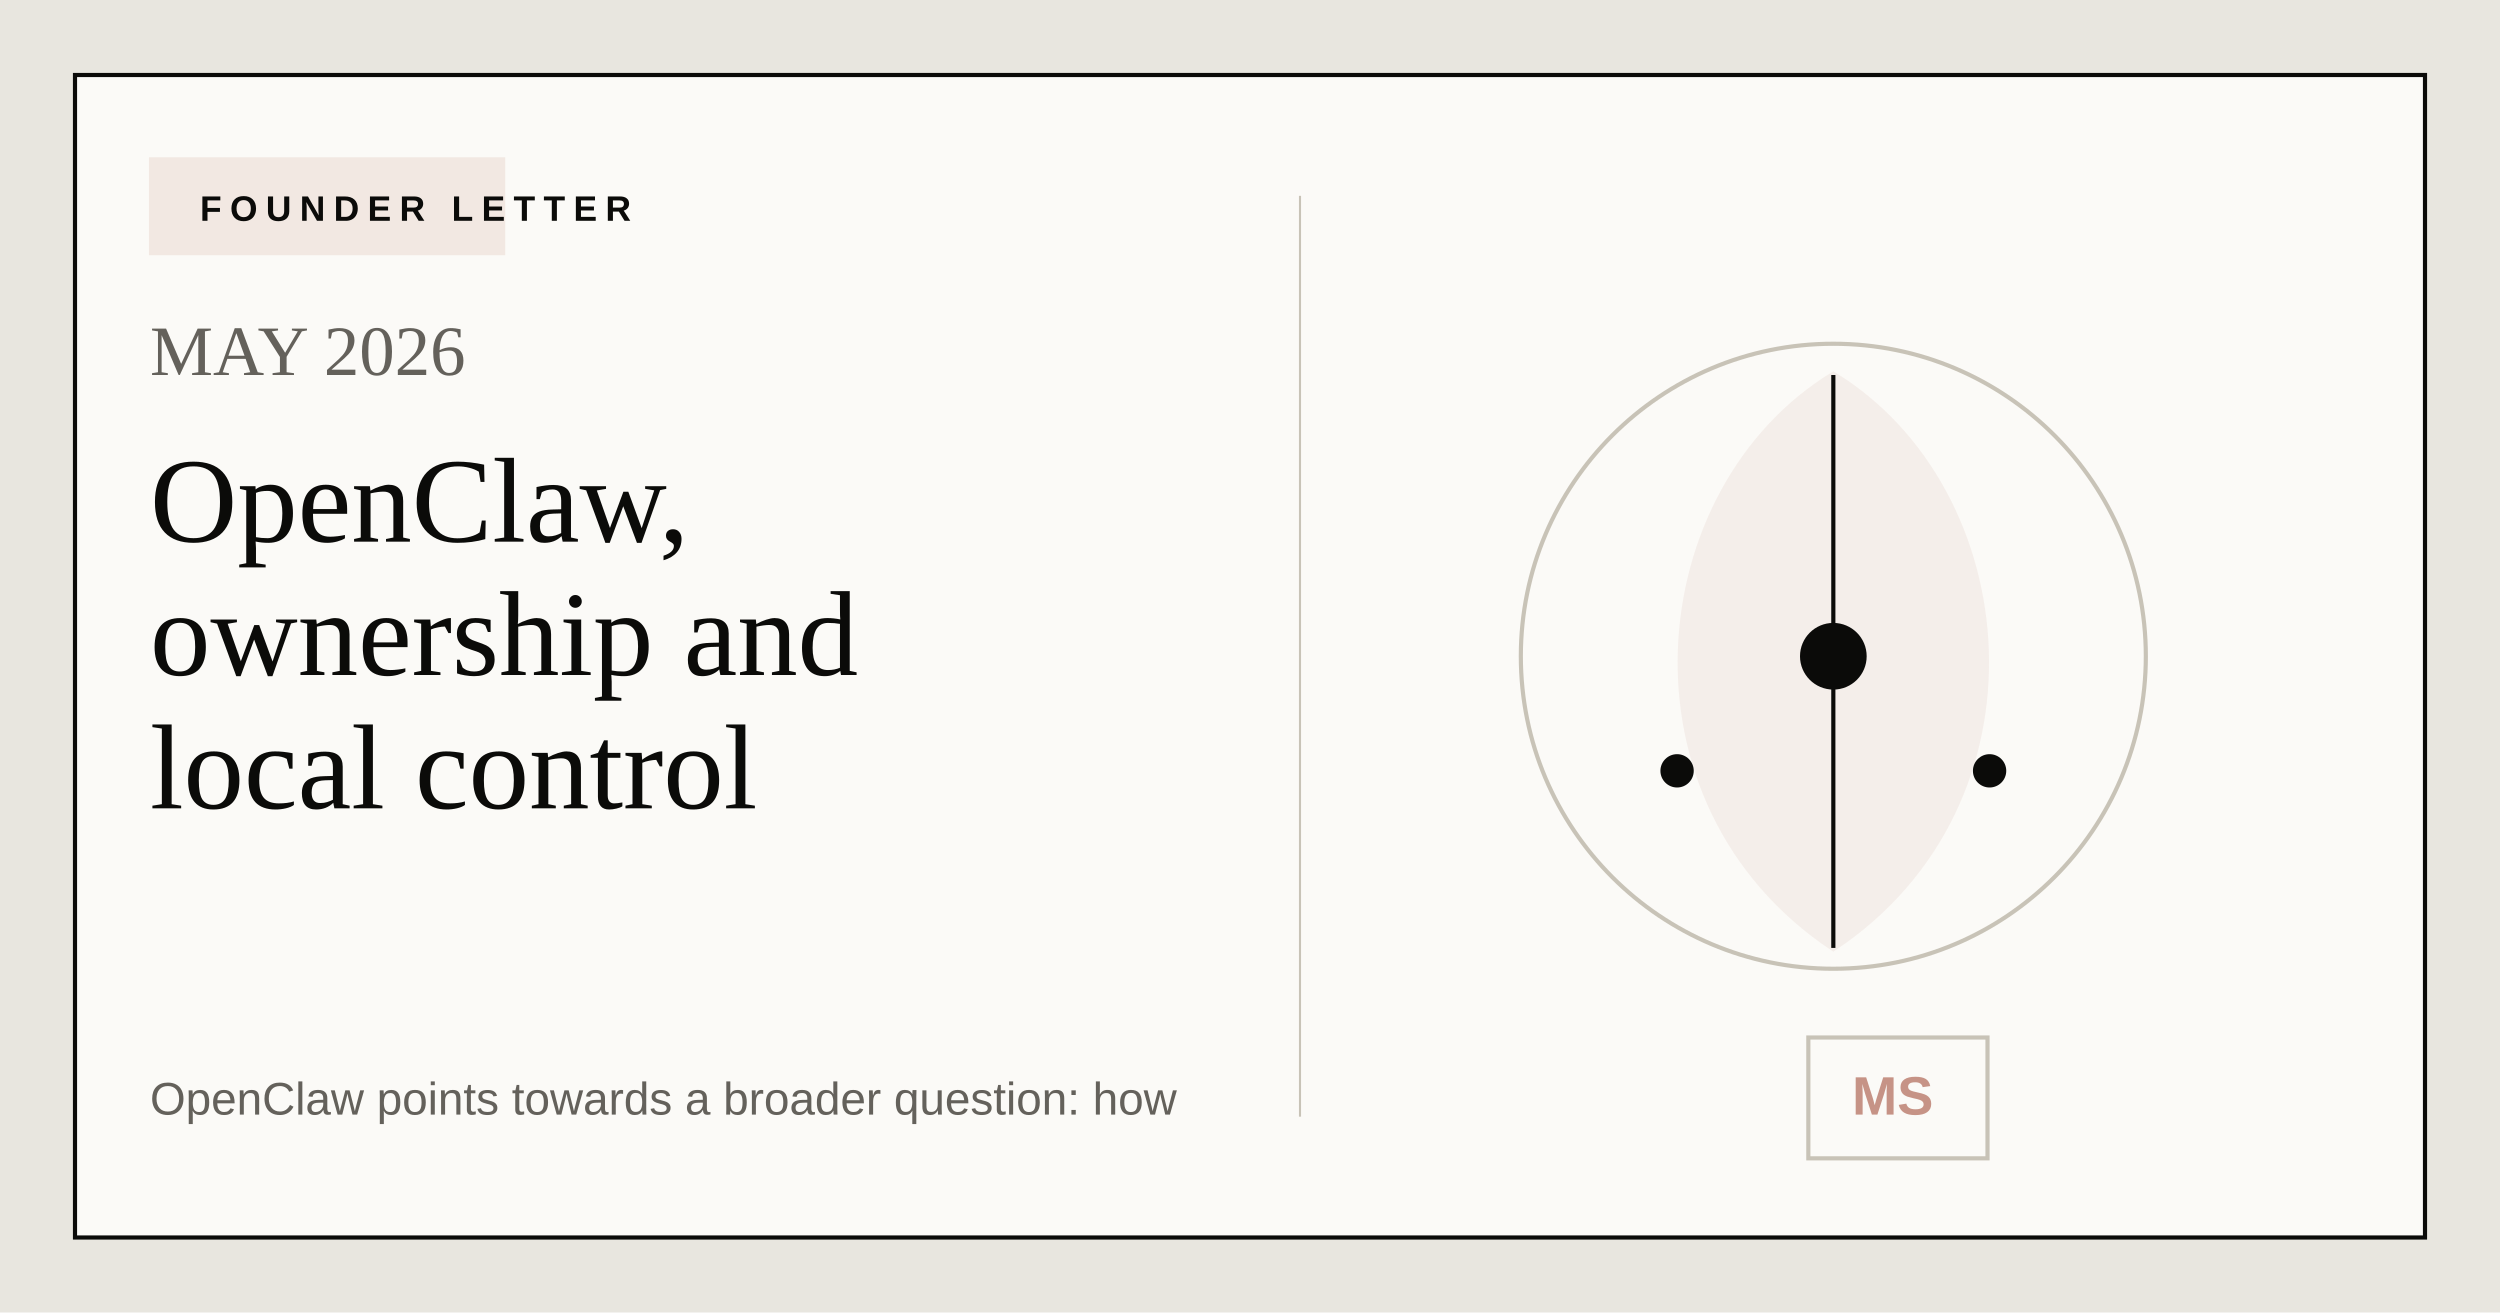
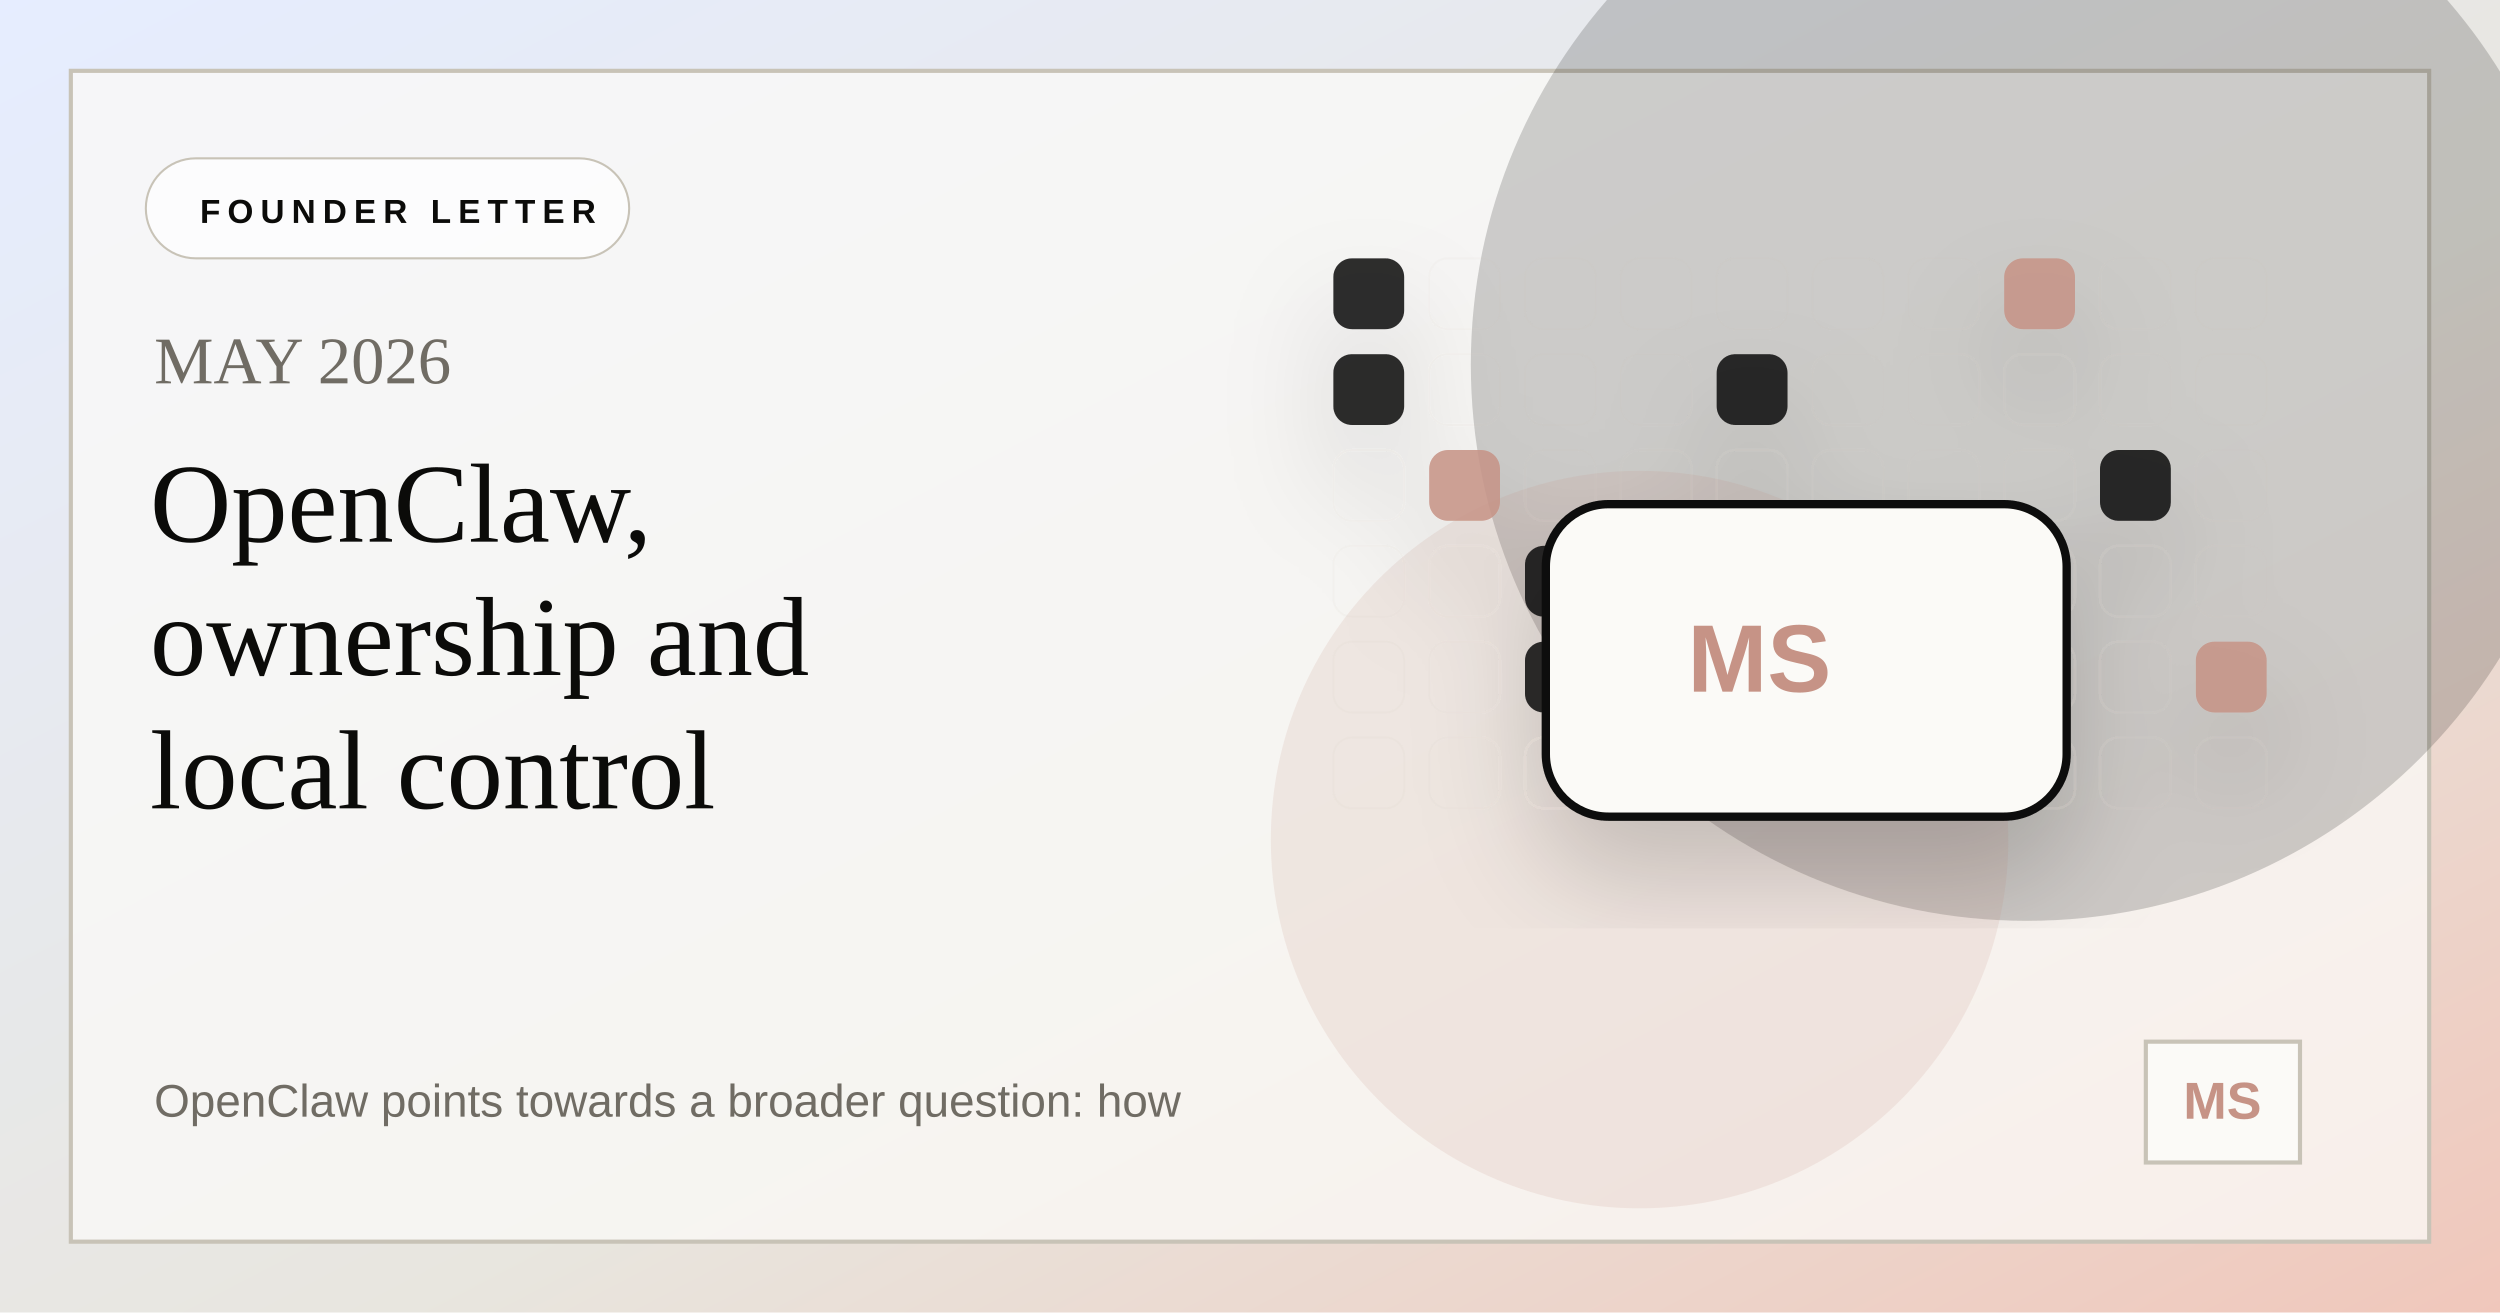
<svg xmlns="http://www.w3.org/2000/svg" width="1200" height="630" viewBox="0 0 1200 630" role="img" aria-labelledby="title desc">
-   <rect width="1200" height="630" fill="#e8e6df" />
-   <rect x="36" y="36" width="1128" height="558" fill="#fbfaf7" stroke="#0b0b09" stroke-width="2" />
-   <rect x="72" y="76" width="170" height="46" fill="#c69386" opacity="0.18" stroke="#c69386" stroke-width="1" />
-   <text x="96" y="106" font-family="Arial, Helvetica, sans-serif" font-size="17" font-weight="700" letter-spacing="4" fill="#0b0b09">FOUNDER LETTER</text>
-   <text x="72" y="180" font-family="Georgia, 'Times New Roman', serif" font-size="34" fill="#64615b">MAY 2026</text>
-   <text x="72" y="260" font-family="Georgia, 'Times New Roman', serif" font-size="58" font-weight="500" fill="#0b0b09">OpenClaw,</text>
-   <text x="72" y="324" font-family="Georgia, 'Times New Roman', serif" font-size="58" font-weight="500" fill="#0b0b09">ownership and</text>
-   <text x="72" y="388" font-family="Georgia, 'Times New Roman', serif" font-size="58" font-weight="500" fill="#0b0b09">local control</text>
-   <text x="72" y="535" font-family="Arial, Helvetica, sans-serif" font-size="22" fill="#64615b">OpenClaw points towards a broader question: how</text>
-   <circle cx="880" cy="315" r="150" fill="none" stroke="#c8c3b7" stroke-width="2" />
-   <path d="M880 455 C775 385 790 235 880 180 C970 235 985 385 880 455Z" fill="#c69386" opacity="0.12" stroke="#c69386" stroke-width="3" />
-   <path d="M880 455 V180" stroke="#0b0b09" stroke-width="2" />
-   <circle cx="880" cy="315" r="16" fill="#0b0b09" />
-   <circle cx="805" cy="370" r="8" fill="#0b0b09" />
-   <circle cx="955" cy="370" r="8" fill="#0b0b09" />
-   <line x1="624" y1="94" x2="624" y2="536" stroke="#c8c3b7" stroke-width="1" />
-   <rect x="868" y="498" width="86" height="58" fill="#fbfaf7" stroke="#c8c3b7" stroke-width="2" />
-   <text x="889" y="535" font-family="Arial, Helvetica, sans-serif" font-size="26" font-weight="700" fill="#c69386">MS</text>
+   <defs>
+     <linearGradient id="backgroundGradient" x1="0" y1="0" x2="1" y2="1">
+       <stop offset="0%" stop-color="#e6edff" />
+       <stop offset="58%" stop-color="#e8e6df" />
+       <stop offset="100%" stop-color="#f0c7bb" />
+     </linearGradient>
+     <radialGradient id="fieldGradient" cx="68%" cy="42%" r="70%">
+       <stop offset="0%" stop-color="#ffd06f" stop-opacity="0.92" />
+       <stop offset="55%" stop-color="#0b0b09" stop-opacity="0.54" />
+       <stop offset="100%" stop-color="#7b61ff" stop-opacity="0.86" />
+     </radialGradient>
+     <linearGradient id="waveGradient" x1="0" y1="0" x2="1" y2="1">
+       <stop offset="0%" stop-color="#0b0b09" />
+       <stop offset="50%" stop-color="#f0c7bb" />
+       <stop offset="100%" stop-color="#c69386" />
+     </linearGradient>
+     <filter id="softShadow" x="-20%" y="-20%" width="140%" height="140%">
+       <feDropShadow dx="0" dy="28" stdDeviation="26" flood-color="#0b0b09" flood-opacity="0.18" />
+     </filter>
+   </defs>
+   <rect width="1200" height="630" fill="url(#backgroundGradient)" />
+   <rect x="34" y="34" width="1132" height="562" rx="0" fill="rgba(251,250,247,0.76)" stroke="#c8c3b7" stroke-width="2" />
+   <circle cx="973" cy="175" r="267" fill="#0b0b09" opacity="0.18" />
+   <circle cx="787" cy="403" r="177" fill="#c69386" opacity="0.16" />
+   <g filter="url(#softShadow)">
+     <g>
+       <rect x="640" y="124" width="34" height="34" rx="9" fill="#0b0b09" opacity="0.86" stroke="none" />
+       <rect x="686" y="124" width="34" height="34" rx="9" fill="transparent" opacity="0.08" stroke="#c8c3b7" />
+       <rect x="732" y="124" width="34" height="34" rx="9" fill="transparent" opacity="0.08" stroke="#c8c3b7" />
+       <rect x="778" y="124" width="34" height="34" rx="9" fill="transparent" opacity="0.08" stroke="#c8c3b7" />
+       <rect x="824" y="124" width="34" height="34" rx="9" fill="transparent" opacity="0.08" stroke="#c8c3b7" />
+       <rect x="870" y="124" width="34" height="34" rx="9" fill="transparent" opacity="0.08" stroke="#c8c3b7" />
+       <rect x="916" y="124" width="34" height="34" rx="9" fill="transparent" opacity="0.08" stroke="#c8c3b7" />
+       <rect x="962" y="124" width="34" height="34" rx="9" fill="#c69386" opacity="0.86" stroke="none" />
+       <rect x="1008" y="124" width="34" height="34" rx="9" fill="transparent" opacity="0.08" stroke="#c8c3b7" />
+       <rect x="1054" y="124" width="34" height="34" rx="9" fill="transparent" opacity="0.08" stroke="#c8c3b7" />
+       <rect x="640" y="170" width="34" height="34" rx="9" fill="#0b0b09" opacity="0.86" stroke="none" />
+       <rect x="686" y="170" width="34" height="34" rx="9" fill="transparent" opacity="0.08" stroke="#c8c3b7" />
+       <rect x="732" y="170" width="34" height="34" rx="9" fill="transparent" opacity="0.08" stroke="#c8c3b7" />
+       <rect x="778" y="170" width="34" height="34" rx="9" fill="transparent" opacity="0.08" stroke="#c8c3b7" />
+       <rect x="824" y="170" width="34" height="34" rx="9" fill="#0b0b09" opacity="0.86" stroke="none" />
+       <rect x="870" y="170" width="34" height="34" rx="9" fill="transparent" opacity="0.08" stroke="#c8c3b7" />
+       <rect x="916" y="170" width="34" height="34" rx="9" fill="transparent" opacity="0.08" stroke="#c8c3b7" />
+       <rect x="962" y="170" width="34" height="34" rx="9" fill="transparent" opacity="0.08" stroke="#c8c3b7" />
+       <rect x="1008" y="170" width="34" height="34" rx="9" fill="transparent" opacity="0.08" stroke="#c8c3b7" />
+       <rect x="1054" y="170" width="34" height="34" rx="9" fill="transparent" opacity="0.08" stroke="#c8c3b7" />
+       <rect x="640" y="216" width="34" height="34" rx="9" fill="transparent" opacity="0.08" stroke="#c8c3b7" />
+       <rect x="686" y="216" width="34" height="34" rx="9" fill="#c69386" opacity="0.86" stroke="none" />
+       <rect x="732" y="216" width="34" height="34" rx="9" fill="transparent" opacity="0.08" stroke="#c8c3b7" />
+       <rect x="778" y="216" width="34" height="34" rx="9" fill="transparent" opacity="0.08" stroke="#c8c3b7" />
+       <rect x="824" y="216" width="34" height="34" rx="9" fill="transparent" opacity="0.08" stroke="#c8c3b7" />
+       <rect x="870" y="216" width="34" height="34" rx="9" fill="transparent" opacity="0.08" stroke="#c8c3b7" />
+       <rect x="916" y="216" width="34" height="34" rx="9" fill="transparent" opacity="0.08" stroke="#c8c3b7" />
+       <rect x="962" y="216" width="34" height="34" rx="9" fill="transparent" opacity="0.08" stroke="#c8c3b7" />
+       <rect x="1008" y="216" width="34" height="34" rx="9" fill="#0b0b09" opacity="0.86" stroke="none" />
+       <rect x="1054" y="216" width="34" height="34" rx="9" fill="transparent" opacity="0.08" stroke="#c8c3b7" />
+       <rect x="640" y="262" width="34" height="34" rx="9" fill="transparent" opacity="0.08" stroke="#c8c3b7" />
+       <rect x="686" y="262" width="34" height="34" rx="9" fill="transparent" opacity="0.08" stroke="#c8c3b7" />
+       <rect x="732" y="262" width="34" height="34" rx="9" fill="#0b0b09" opacity="0.86" stroke="none" />
+       <rect x="778" y="262" width="34" height="34" rx="9" fill="transparent" opacity="0.08" stroke="#c8c3b7" />
+       <rect x="824" y="262" width="34" height="34" rx="9" fill="transparent" opacity="0.08" stroke="#c8c3b7" />
+       <rect x="870" y="262" width="34" height="34" rx="9" fill="#c69386" opacity="0.86" stroke="none" />
+       <rect x="916" y="262" width="34" height="34" rx="9" fill="transparent" opacity="0.08" stroke="#c8c3b7" />
+       <rect x="962" y="262" width="34" height="34" rx="9" fill="transparent" opacity="0.08" stroke="#c8c3b7" />
+       <rect x="1008" y="262" width="34" height="34" rx="9" fill="transparent" opacity="0.08" stroke="#c8c3b7" />
+       <rect x="1054" y="262" width="34" height="34" rx="9" fill="transparent" opacity="0.08" stroke="#c8c3b7" />
+       <rect x="640" y="308" width="34" height="34" rx="9" fill="transparent" opacity="0.08" stroke="#c8c3b7" />
+       <rect x="686" y="308" width="34" height="34" rx="9" fill="transparent" opacity="0.08" stroke="#c8c3b7" />
+       <rect x="732" y="308" width="34" height="34" rx="9" fill="#0b0b09" opacity="0.86" stroke="none" />
+       <rect x="778" y="308" width="34" height="34" rx="9" fill="#c69386" opacity="0.86" stroke="none" />
+       <rect x="824" y="308" width="34" height="34" rx="9" fill="transparent" opacity="0.08" stroke="#c8c3b7" />
+       <rect x="870" y="308" width="34" height="34" rx="9" fill="transparent" opacity="0.08" stroke="#c8c3b7" />
+       <rect x="916" y="308" width="34" height="34" rx="9" fill="transparent" opacity="0.08" stroke="#c8c3b7" />
+       <rect x="962" y="308" width="34" height="34" rx="9" fill="transparent" opacity="0.08" stroke="#c8c3b7" />
+       <rect x="1008" y="308" width="34" height="34" rx="9" fill="transparent" opacity="0.08" stroke="#c8c3b7" />
+       <rect x="1054" y="308" width="34" height="34" rx="9" fill="#c69386" opacity="0.86" stroke="none" />
+       <rect x="640" y="354" width="34" height="34" rx="9" fill="transparent" opacity="0.08" stroke="#c8c3b7" />
+       <rect x="686" y="354" width="34" height="34" rx="9" fill="transparent" opacity="0.08" stroke="#c8c3b7" />
+       <rect x="732" y="354" width="34" height="34" rx="9" fill="transparent" opacity="0.08" stroke="#c8c3b7" />
+       <rect x="778" y="354" width="34" height="34" rx="9" fill="transparent" opacity="0.08" stroke="#c8c3b7" />
+       <rect x="824" y="354" width="34" height="34" rx="9" fill="#0b0b09" opacity="0.86" stroke="none" />
+       <rect x="870" y="354" width="34" height="34" rx="9" fill="transparent" opacity="0.08" stroke="#c8c3b7" />
+       <rect x="916" y="354" width="34" height="34" rx="9" fill="#0b0b09" opacity="0.86" stroke="none" />
+       <rect x="962" y="354" width="34" height="34" rx="9" fill="transparent" opacity="0.08" stroke="#c8c3b7" />
+       <rect x="1008" y="354" width="34" height="34" rx="9" fill="transparent" opacity="0.08" stroke="#c8c3b7" />
+       <rect x="1054" y="354" width="34" height="34" rx="9" fill="transparent" opacity="0.08" stroke="#c8c3b7" />
+     </g>
+     <rect x="742" y="242" width="250" height="150" rx="30" fill="#fbfaf7" stroke="#0b0b09" stroke-width="4" />
+     <text x="810" y="332" font-family="Arial, Helvetica, sans-serif" font-size="46" font-weight="800" fill="#c69386">MS</text>
+   </g>
+   <rect x="70" y="76" width="232" height="48" rx="24" fill="rgba(255,255,255,0.72)" stroke="#c8c3b7" />
+   <text x="96" y="107" font-family="Arial, Helvetica, sans-serif" font-size="16" font-weight="700" letter-spacing="3.4" fill="#0b0b09">FOUNDER LETTER</text>
+   <text x="74" y="184" font-family="Georgia, 'Times New Roman', serif" font-size="32" fill="#706c64">MAY 2026</text>
+   <text x="72" y="260" font-family="Georgia, 'Times New Roman', serif" font-size="54" font-weight="500" fill="#0b0b09">OpenClaw,</text>
+   <text x="72" y="324" font-family="Georgia, 'Times New Roman', serif" font-size="54" font-weight="500" fill="#0b0b09">ownership and</text>
+   <text x="72" y="388" font-family="Georgia, 'Times New Roman', serif" font-size="54" font-weight="500" fill="#0b0b09">local control</text>
+   <text x="74" y="536" font-family="Arial, Helvetica, sans-serif" font-size="22" fill="#706c64">OpenClaw points towards a broader question: how</text>
+   <rect x="1030" y="500" width="74" height="58" rx="0" fill="#fbfaf7" stroke="#c8c3b7" stroke-width="2" />
+   <text x="1048" y="537" font-family="Arial, Helvetica, sans-serif" font-size="25" font-weight="800" fill="#c69386">MS</text>
</svg>
